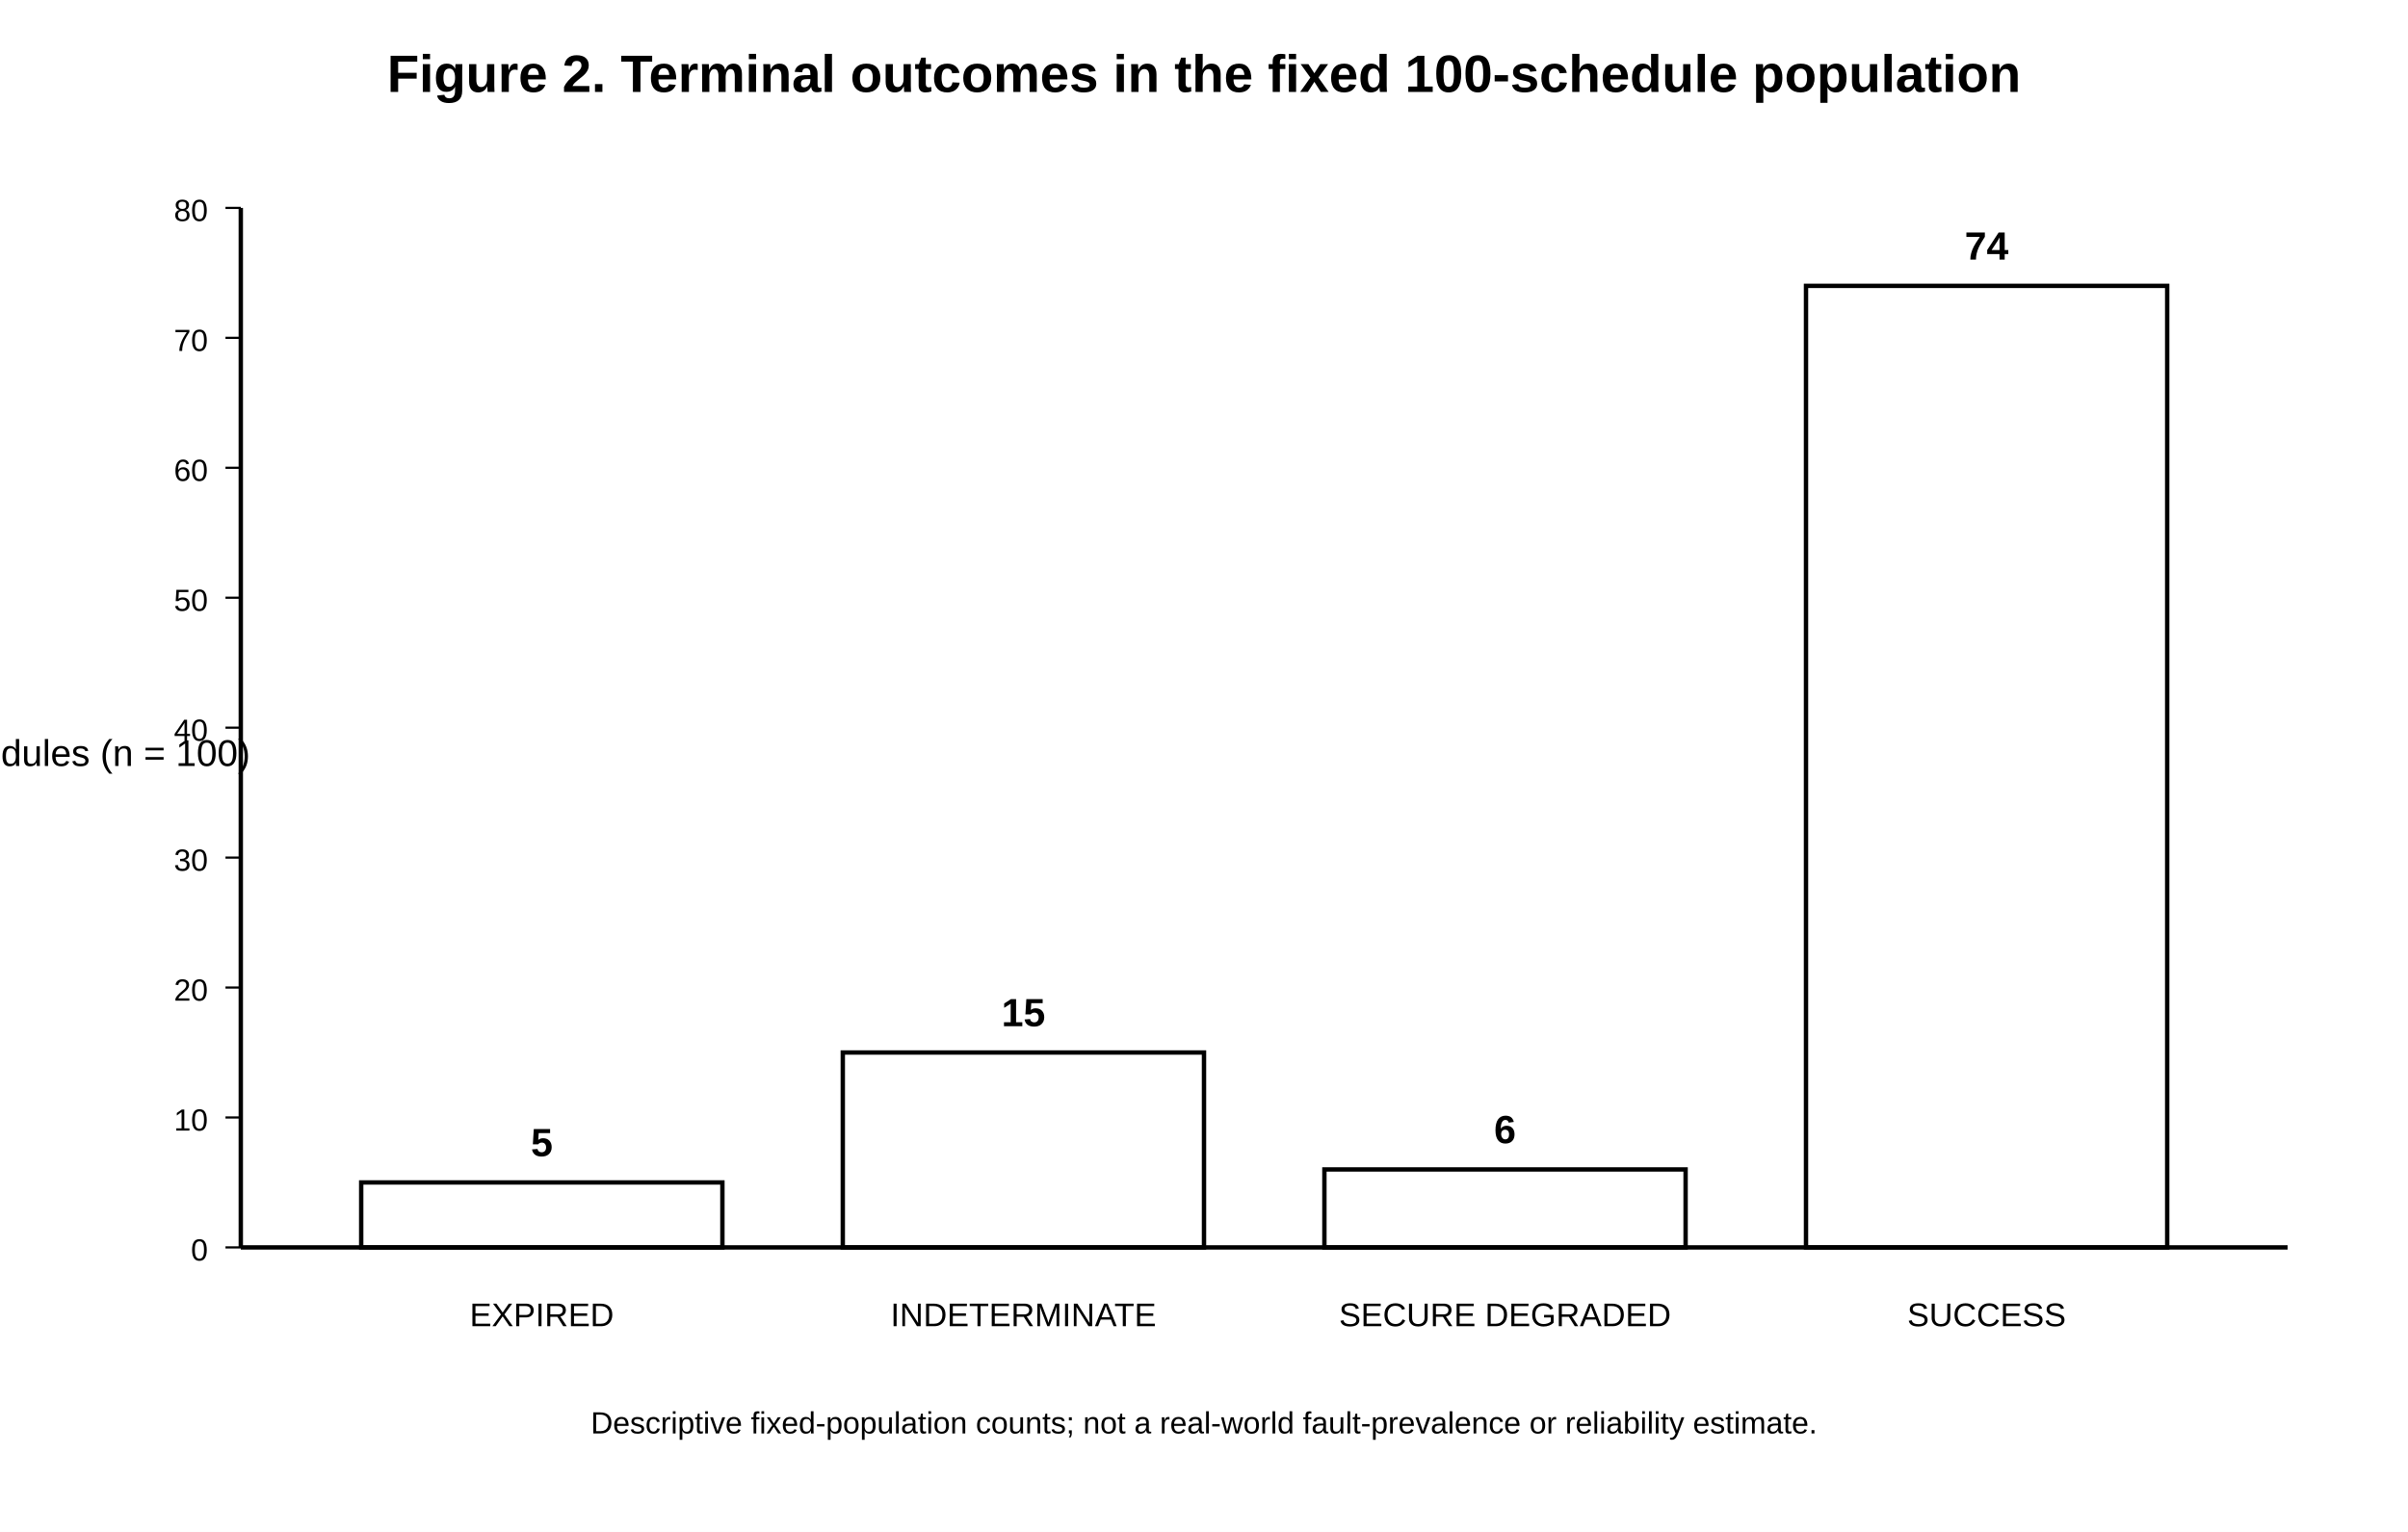
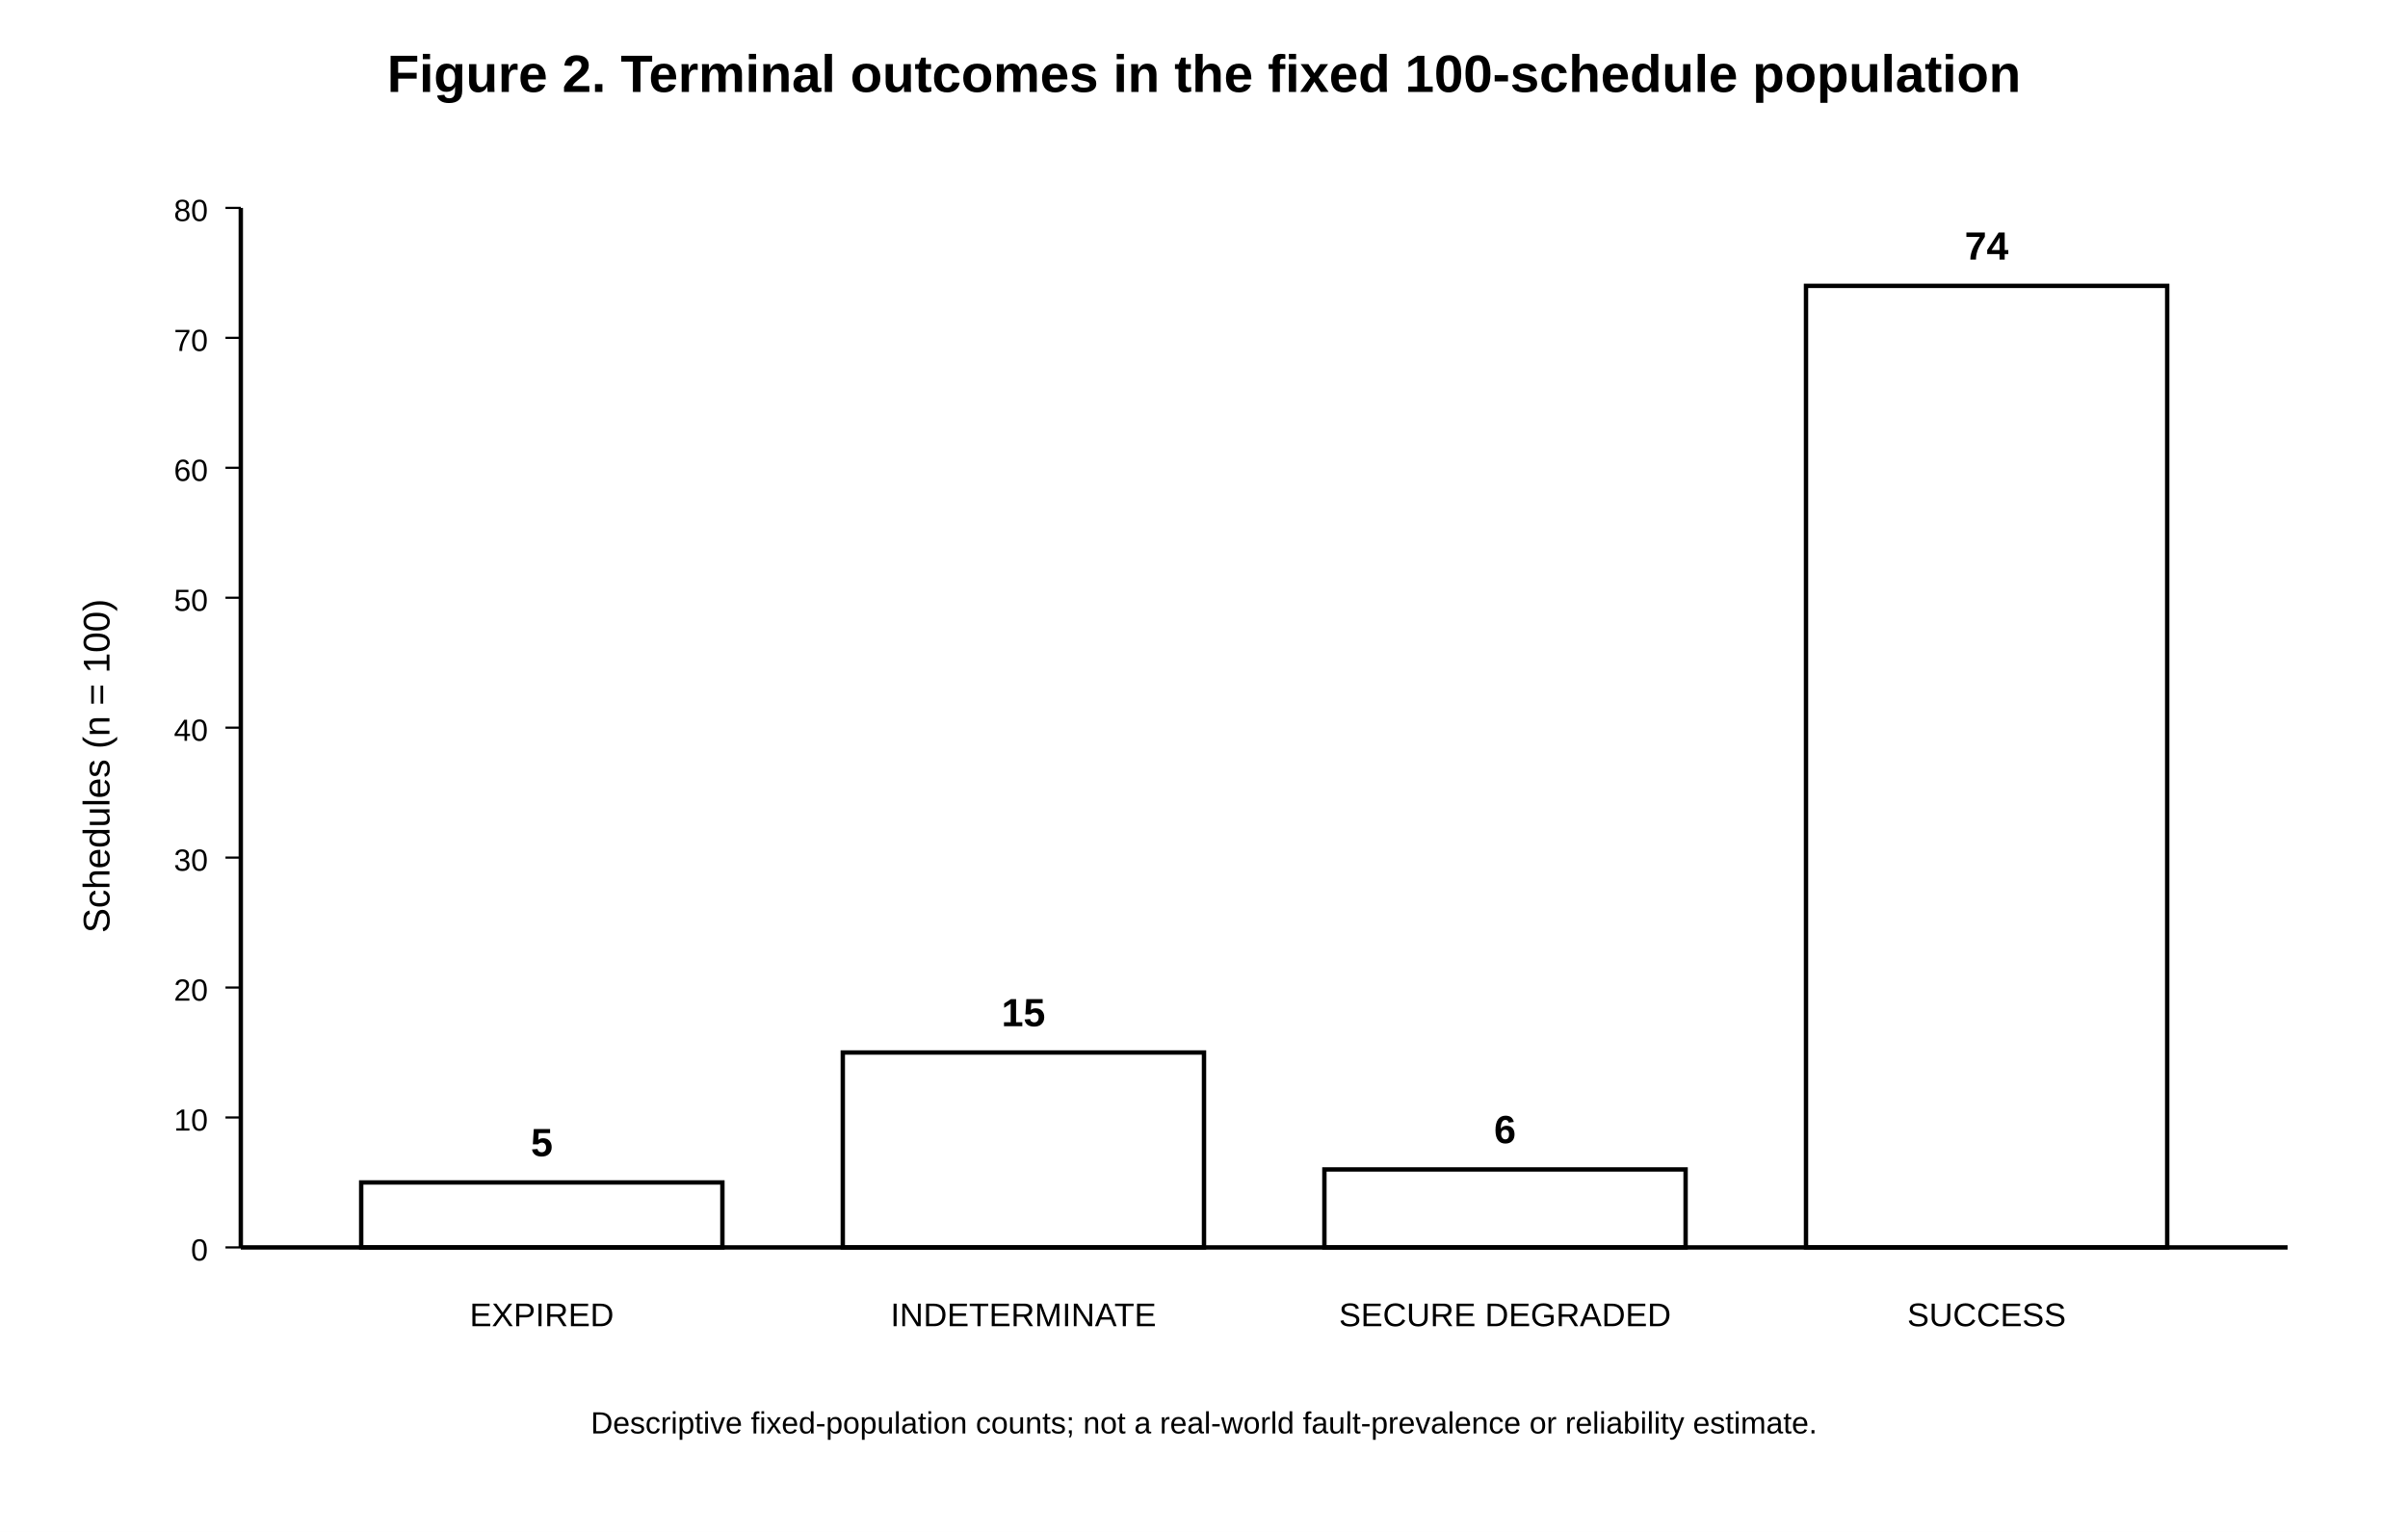
<svg xmlns="http://www.w3.org/2000/svg" width="1100" height="700" viewBox="0 0 1100 700">
  <defs>
    <marker id="arrow" markerWidth="10" markerHeight="10" refX="8" refY="3" orient="auto">
      <path d="M0,0 L0,6 L9,3 z" fill="black" />
    </marker>
  </defs>
  <rect width="100%" height="100%" fill="white" />
  <text x="550" y="42" font-family="Arial, Helvetica, sans-serif" font-size="24" text-anchor="middle" font-weight="bold">Figure 2. Terminal outcomes in the fixed 100-schedule population</text>
  <line x1="110" y1="570" x2="1045" y2="570" stroke="black" stroke-width="2" />
  <line x1="110" y1="95" x2="110" y2="570" stroke="black" stroke-width="2" />
  <line x1="103" y1="570.0" x2="110" y2="570.0" stroke="black" />
  <text x="95" y="576.0" font-family="Arial, Helvetica, sans-serif" font-size="14" text-anchor="end" font-weight="normal">0</text>
  <line x1="103" y1="510.625" x2="110" y2="510.625" stroke="black" />
  <text x="95" y="516.625" font-family="Arial, Helvetica, sans-serif" font-size="14" text-anchor="end" font-weight="normal">10</text>
  <line x1="103" y1="451.25" x2="110" y2="451.25" stroke="black" />
  <text x="95" y="457.25" font-family="Arial, Helvetica, sans-serif" font-size="14" text-anchor="end" font-weight="normal">20</text>
  <line x1="103" y1="391.875" x2="110" y2="391.875" stroke="black" />
  <text x="95" y="397.875" font-family="Arial, Helvetica, sans-serif" font-size="14" text-anchor="end" font-weight="normal">30</text>
  <line x1="103" y1="332.5" x2="110" y2="332.5" stroke="black" />
  <text x="95" y="338.5" font-family="Arial, Helvetica, sans-serif" font-size="14" text-anchor="end" font-weight="normal">40</text>
  <line x1="103" y1="273.125" x2="110" y2="273.125" stroke="black" />
  <text x="95" y="279.125" font-family="Arial, Helvetica, sans-serif" font-size="14" text-anchor="end" font-weight="normal">50</text>
  <line x1="103" y1="213.75" x2="110" y2="213.75" stroke="black" />
  <text x="95" y="219.75" font-family="Arial, Helvetica, sans-serif" font-size="14" text-anchor="end" font-weight="normal">60</text>
  <line x1="103" y1="154.375" x2="110" y2="154.375" stroke="black" />
  <text x="95" y="160.375" font-family="Arial, Helvetica, sans-serif" font-size="14" text-anchor="end" font-weight="normal">70</text>
  <line x1="103" y1="95.0" x2="110" y2="95.0" stroke="black" />
  <text x="95" y="101.0" font-family="Arial, Helvetica, sans-serif" font-size="14" text-anchor="end" font-weight="normal">80</text>
  <rect x="165.0" y="540.312" width="165.0" height="29.688" fill="none" stroke="black" stroke-width="2" />
  <text x="247.5" y="528.312" font-family="Arial, Helvetica, sans-serif" font-size="18" text-anchor="middle" font-weight="bold">5</text>
  <text x="247.5" y="606" font-family="Arial, Helvetica, sans-serif" font-size="15" text-anchor="middle" font-weight="normal">EXPIRED</text>
  <rect x="385.0" y="480.938" width="165.0" height="89.062" fill="none" stroke="black" stroke-width="2" />
  <text x="467.5" y="468.938" font-family="Arial, Helvetica, sans-serif" font-size="18" text-anchor="middle" font-weight="bold">15</text>
  <text x="467.5" y="606" font-family="Arial, Helvetica, sans-serif" font-size="15" text-anchor="middle" font-weight="normal">INDETERMINATE</text>
  <rect x="605.0" y="534.375" width="165.0" height="35.625" fill="none" stroke="black" stroke-width="2" />
  <text x="687.5" y="522.375" font-family="Arial, Helvetica, sans-serif" font-size="18" text-anchor="middle" font-weight="bold">6</text>
  <text x="687.5" y="606" font-family="Arial, Helvetica, sans-serif" font-size="15" text-anchor="middle" font-weight="normal">SECURE DEGRADED</text>
  <rect x="825.0" y="130.625" width="165.0" height="439.375" fill="none" stroke="black" stroke-width="2" />
  <text x="907.5" y="118.625" font-family="Arial, Helvetica, sans-serif" font-size="18" text-anchor="middle" font-weight="bold">74</text>
  <text x="907.5" y="606" font-family="Arial, Helvetica, sans-serif" font-size="15" text-anchor="middle" font-weight="normal">SUCCESS</text>
-   <text x="38" y="350" font-family="Arial, Helvetica, sans-serif" font-size="17" text-anchor="middle" font-weight="normal">Schedules (n = 100)</text>
+   <text transform="translate(50 350) rotate(-90)" font-family="Arial, Helvetica, sans-serif" font-size="17" text-anchor="middle">Schedules (n = 100)</text>
  <text x="550" y="655" font-family="Arial, Helvetica, sans-serif" font-size="14" text-anchor="middle" font-weight="normal">Descriptive fixed-population counts; not a real-world fault-prevalence or reliability estimate.</text>
</svg>
